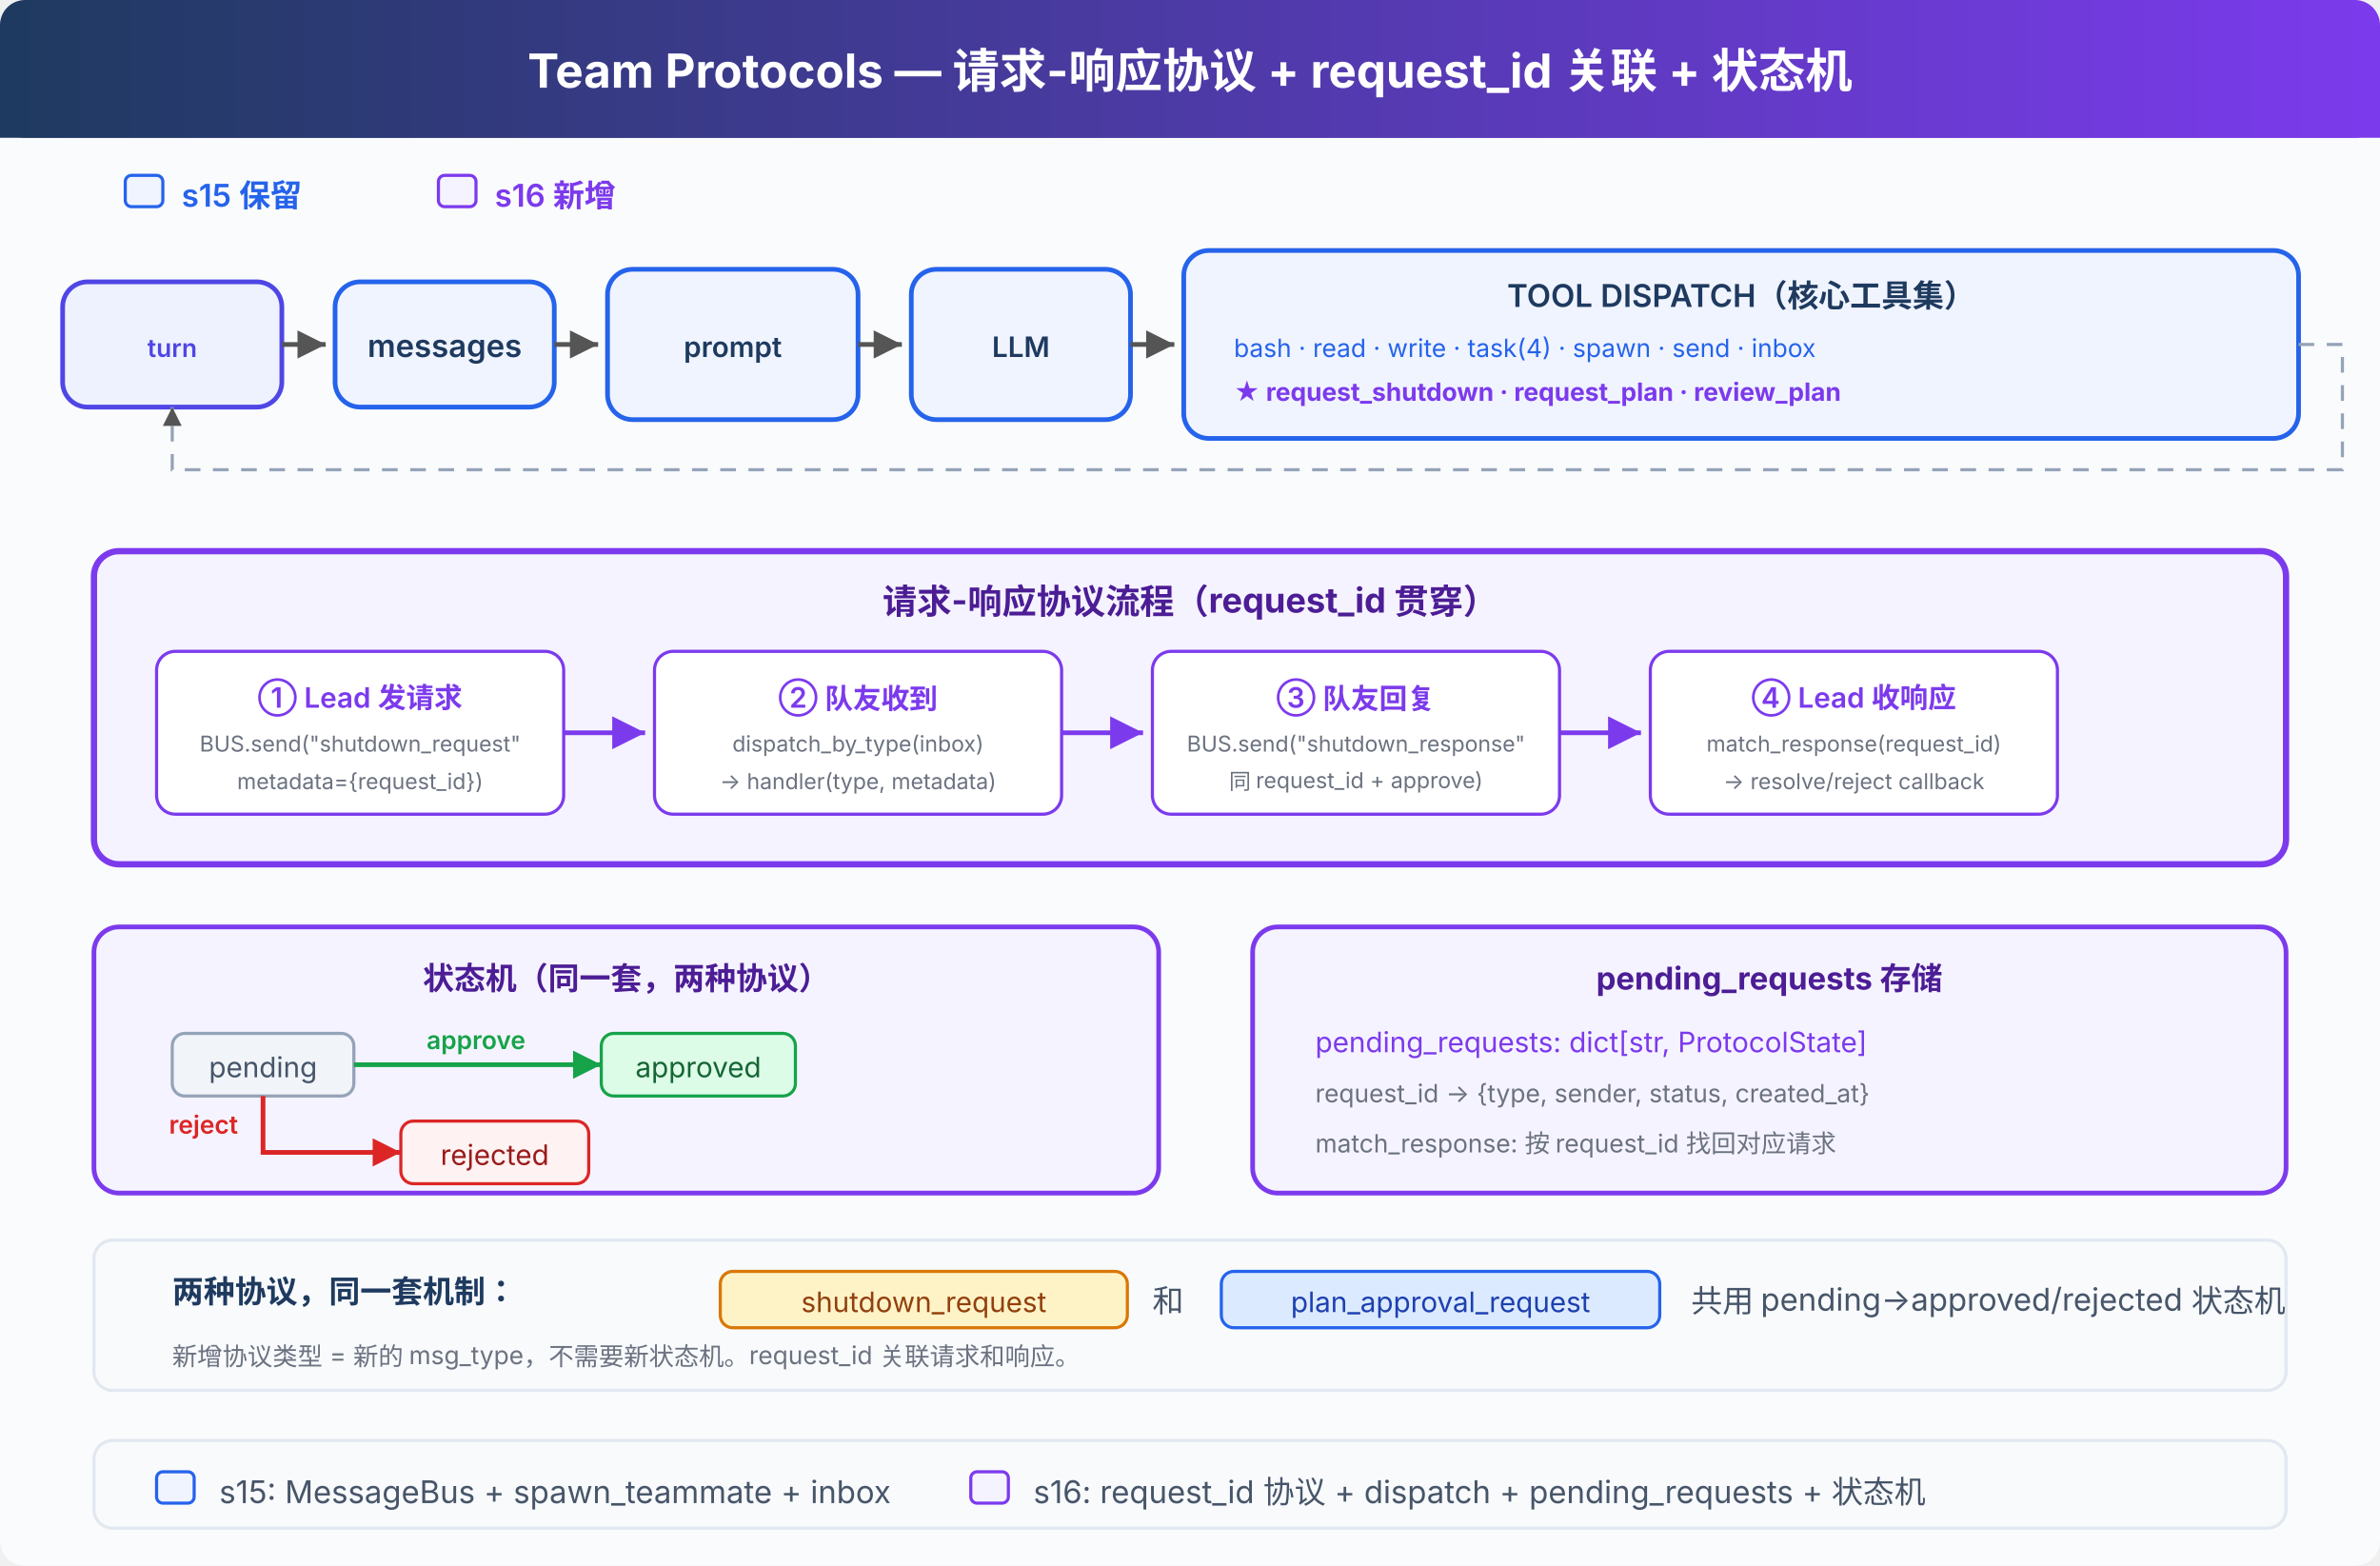
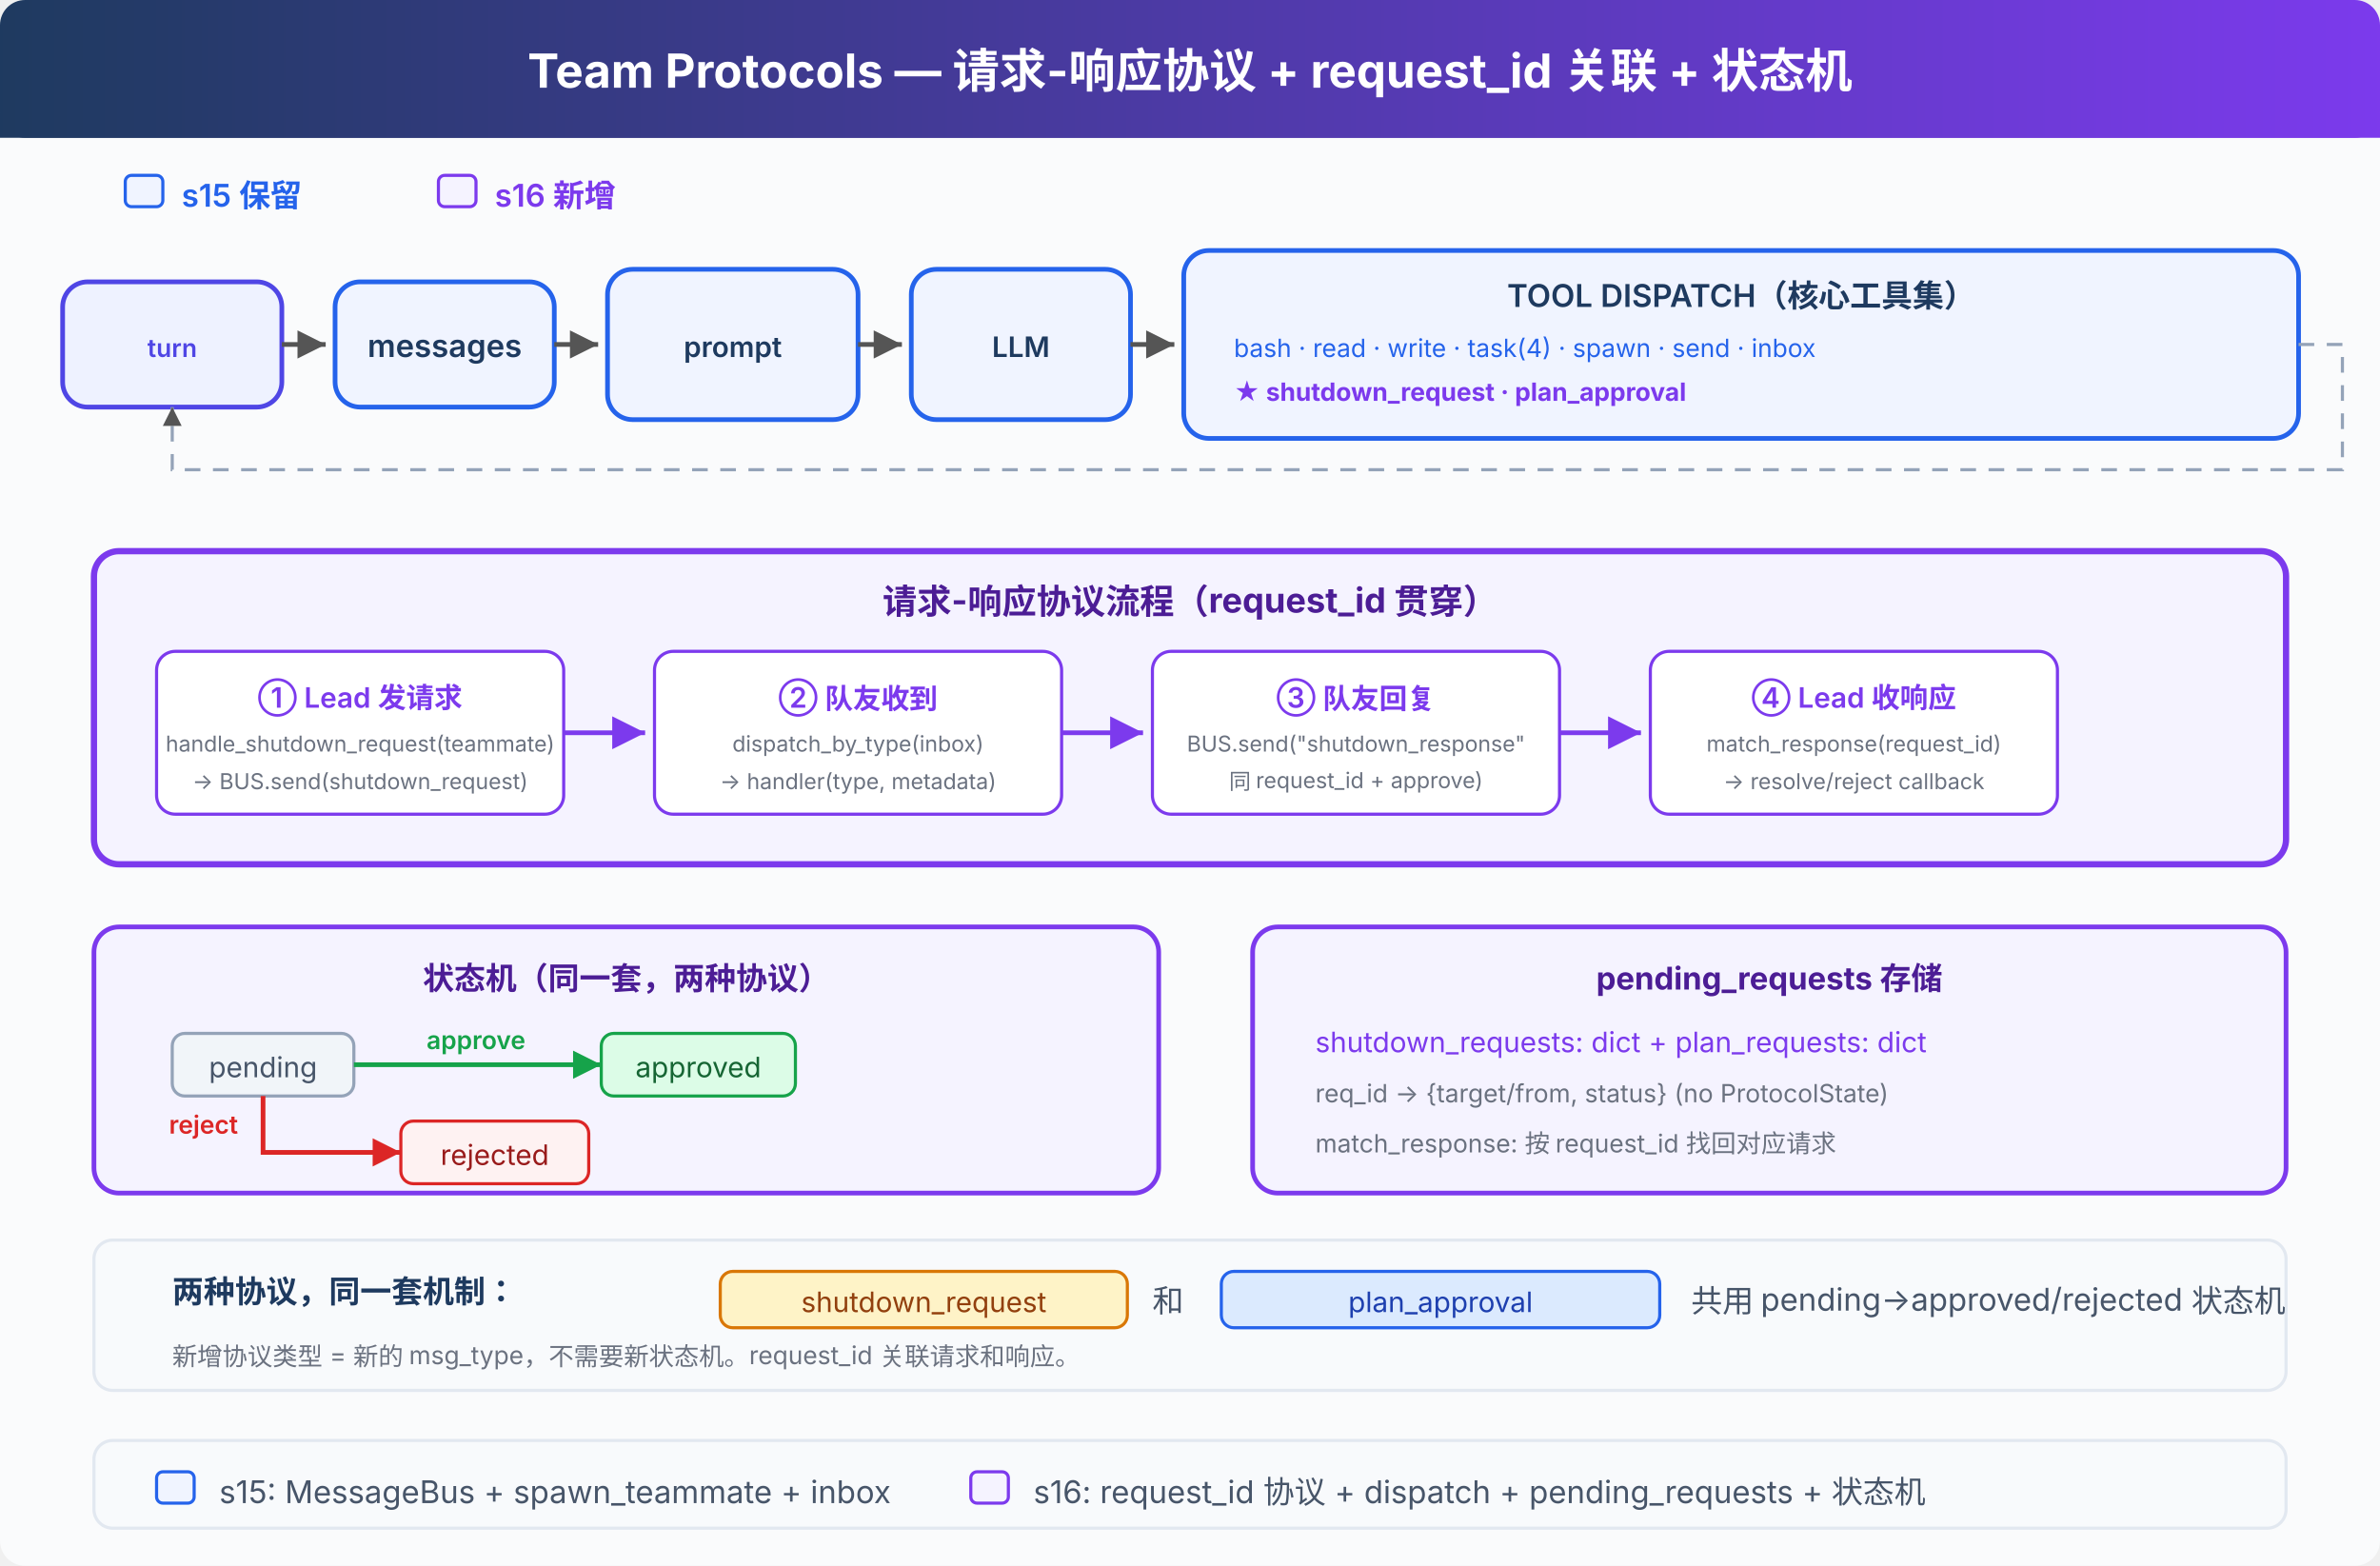
<svg xmlns="http://www.w3.org/2000/svg" viewBox="0 0 760 500" font-family="system-ui, -apple-system, sans-serif">
  <defs>
    <linearGradient id="header" x1="0" y1="0" x2="1" y2="0">
      <stop offset="0%" stop-color="#1e3a5f" />
      <stop offset="100%" stop-color="#7c3aed" />
    </linearGradient>
    <marker id="arrow" viewBox="0 0 10 10" refX="10" refY="5" markerWidth="6" markerHeight="6" orient="auto-start-reverse">
      <path d="M 0 0 L 10 5 L 0 10 z" fill="#555" />
    </marker>
    <marker id="arrow-purple" viewBox="0 0 10 10" refX="10" refY="5" markerWidth="7" markerHeight="7" orient="auto-start-reverse">
      <path d="M 0 0 L 10 5 L 0 10 z" fill="#7c3aed" />
    </marker>
    <marker id="arrow-cyan" viewBox="0 0 10 10" refX="10" refY="5" markerWidth="6" markerHeight="6" orient="auto-start-reverse">
      <path d="M 0 0 L 10 5 L 0 10 z" fill="#0891b2" />
    </marker>
    <marker id="arrow-green" viewBox="0 0 10 10" refX="10" refY="5" markerWidth="6" markerHeight="6" orient="auto-start-reverse">
      <path d="M 0 0 L 10 5 L 0 10 z" fill="#16a34a" />
    </marker>
    <marker id="arrow-red" viewBox="0 0 10 10" refX="10" refY="5" markerWidth="6" markerHeight="6" orient="auto-start-reverse">
      <path d="M 0 0 L 10 5 L 0 10 z" fill="#dc2626" />
    </marker>
  </defs>
  <rect width="760" height="500" fill="#fafbfc" rx="8" />
  <rect x="0" y="0" width="760" height="44" fill="url(#header)" rx="8" />
  <rect x="0" y="36" width="760" height="8" fill="url(#header)" />
  <text x="380" y="28" fill="#fff" font-size="15" font-weight="700" text-anchor="middle">Team Protocols — 请求-响应协议 + request_id 关联 + 状态机</text>
  <rect x="40" y="56" width="12" height="10" rx="2" fill="#f0f4ff" stroke="#2563eb" stroke-width="1" />
  <text x="58" y="66" fill="#2563eb" font-size="10" font-weight="600">s15 保留</text>
  <rect x="140" y="56" width="12" height="10" rx="2" fill="#f5f3ff" stroke="#7c3aed" stroke-width="1" />
  <text x="158" y="66" fill="#7c3aed" font-size="10" font-weight="600">s16 新增</text>
  <rect x="20" y="90" width="70" height="40" rx="8" fill="#eef2ff" stroke="#4f46e5" stroke-width="1.5" />
  <text x="55" y="114" fill="#4f46e5" font-size="8" font-weight="600" text-anchor="middle">turn</text>
  <line x1="90" y1="110" x2="104" y2="110" stroke="#555" stroke-width="1.5" marker-end="url(#arrow)" />
  <rect x="107" y="90" width="70" height="40" rx="8" fill="#f0f4ff" stroke="#2563eb" stroke-width="1.5" />
  <text x="142" y="114" fill="#1e3a5f" font-size="10" font-weight="600" text-anchor="middle">messages</text>
  <line x1="177" y1="110" x2="191" y2="110" stroke="#555" stroke-width="1.5" marker-end="url(#arrow)" />
  <rect x="194" y="86" width="80" height="48" rx="8" fill="#f0f4ff" stroke="#2563eb" stroke-width="1.5" />
  <text x="234" y="114" fill="#1e3a5f" font-size="9" font-weight="600" text-anchor="middle">prompt</text>
  <line x1="274" y1="110" x2="288" y2="110" stroke="#555" stroke-width="1.5" marker-end="url(#arrow)" />
  <rect x="291" y="86" width="70" height="48" rx="8" fill="#f0f4ff" stroke="#2563eb" stroke-width="1.5" />
  <text x="326" y="114" fill="#1e3a5f" font-size="9" font-weight="600" text-anchor="middle">LLM</text>
  <line x1="361" y1="110" x2="375" y2="110" stroke="#555" stroke-width="1.5" marker-end="url(#arrow)" />
  <rect x="378" y="80" width="356" height="60" rx="8" fill="#f0f4ff" stroke="#2563eb" stroke-width="1.5" />
  <text x="556" y="98" fill="#1e3a5f" font-size="10" font-weight="600" text-anchor="middle">TOOL DISPATCH（核心工具集）</text>
  <text x="394" y="114" fill="#2563eb" font-size="8">bash · read · write · task(4) · spawn · send · inbox</text>
-   <text x="394" y="128" fill="#7c3aed" font-size="8" font-weight="700">★ request_shutdown · request_plan · review_plan</text>
+   <text x="394" y="128" fill="#7c3aed" font-size="8" font-weight="700">★ shutdown_request · plan_approval</text>
  <path d="M 734 110 L 748 110 L 748 150 L 55 150 L 55 130" fill="none" stroke="#94a3b8" stroke-width="1" marker-end="url(#arrow)" stroke-dasharray="5,4" />
  <rect x="30" y="176" width="700" height="100" rx="8" fill="#f5f3ff" stroke="#7c3aed" stroke-width="2" />
  <text x="380" y="196" fill="#4c1d95" font-size="11" font-weight="700" text-anchor="middle">请求-响应协议流程（request_id 贯穿）</text>
  <rect x="50" y="208" width="130" height="52" rx="6" fill="#fff" stroke="#7c3aed" stroke-width="1" />
  <text x="115" y="226" fill="#7c3aed" font-size="9" font-weight="600" text-anchor="middle">① Lead 发请求</text>
-   <text x="115" y="240" fill="#6b7280" font-size="7" text-anchor="middle">BUS.send("shutdown_request"</text>
-   <text x="115" y="252" fill="#6b7280" font-size="7" text-anchor="middle">metadata={request_id})</text>
+   <text x="115" y="240" fill="#6b7280" font-size="7" text-anchor="middle">handle_shutdown_request(teammate)</text>
+   <text x="115" y="252" fill="#6b7280" font-size="7" text-anchor="middle">→ BUS.send(shutdown_request)</text>
  <line x1="180" y1="234" x2="206" y2="234" stroke="#7c3aed" stroke-width="1.5" marker-end="url(#arrow-purple)" />
  <rect x="209" y="208" width="130" height="52" rx="6" fill="#fff" stroke="#7c3aed" stroke-width="1" />
  <text x="274" y="226" fill="#7c3aed" font-size="9" font-weight="600" text-anchor="middle">② 队友收到</text>
  <text x="274" y="240" fill="#6b7280" font-size="7" text-anchor="middle">dispatch_by_type(inbox)</text>
  <text x="274" y="252" fill="#6b7280" font-size="7" text-anchor="middle">→ handler(type, metadata)</text>
  <line x1="339" y1="234" x2="365" y2="234" stroke="#7c3aed" stroke-width="1.5" marker-end="url(#arrow-purple)" />
  <rect x="368" y="208" width="130" height="52" rx="6" fill="#fff" stroke="#7c3aed" stroke-width="1" />
  <text x="433" y="226" fill="#7c3aed" font-size="9" font-weight="600" text-anchor="middle">③ 队友回复</text>
  <text x="433" y="240" fill="#6b7280" font-size="7" text-anchor="middle">BUS.send("shutdown_response"</text>
  <text x="433" y="252" fill="#6b7280" font-size="7" text-anchor="middle">同 request_id + approve)</text>
  <line x1="498" y1="234" x2="524" y2="234" stroke="#7c3aed" stroke-width="1.5" marker-end="url(#arrow-purple)" />
  <rect x="527" y="208" width="130" height="52" rx="6" fill="#fff" stroke="#7c3aed" stroke-width="1" />
  <text x="592" y="226" fill="#7c3aed" font-size="9" font-weight="600" text-anchor="middle">④ Lead 收响应</text>
  <text x="592" y="240" fill="#6b7280" font-size="7" text-anchor="middle">match_response(request_id)</text>
  <text x="592" y="252" fill="#6b7280" font-size="7" text-anchor="middle">→ resolve/reject callback</text>
  <rect x="30" y="296" width="340" height="85" rx="8" fill="#f5f3ff" stroke="#7c3aed" stroke-width="1.5" />
  <text x="200" y="316" fill="#4c1d95" font-size="10" font-weight="700" text-anchor="middle">状态机（同一套，两种协议）</text>
  <rect x="55" y="330" width="58" height="20" rx="4" fill="#f1f5f9" stroke="#94a3b8" stroke-width="1" />
  <text x="84" y="344" fill="#475569" font-size="9" text-anchor="middle">pending</text>
  <line x1="113" y1="340" x2="192" y2="340" stroke="#16a34a" stroke-width="1.5" marker-end="url(#arrow-green)" />
  <text x="152" y="335" fill="#16a34a" font-size="8" font-weight="600" text-anchor="middle">approve</text>
  <rect x="192" y="330" width="62" height="20" rx="4" fill="#dcfce7" stroke="#16a34a" stroke-width="1" />
  <text x="223" y="344" fill="#166534" font-size="9" text-anchor="middle">approved</text>
  <path d="M 84 350 L 84 368 L 128 368" fill="none" stroke="#dc2626" stroke-width="1.5" marker-end="url(#arrow-red)" />
  <text x="76" y="362" fill="#dc2626" font-size="8" font-weight="600" text-anchor="end">reject</text>
  <rect x="128" y="358" width="60" height="20" rx="4" fill="#fef2f2" stroke="#dc2626" stroke-width="1" />
  <text x="158" y="372" fill="#991b1b" font-size="9" text-anchor="middle">rejected</text>
  <rect x="400" y="296" width="330" height="85" rx="8" fill="#f5f3ff" stroke="#7c3aed" stroke-width="1.5" />
  <text x="565" y="316" fill="#4c1d95" font-size="10" font-weight="700" text-anchor="middle">pending_requests 存储</text>
-   <text x="420" y="336" fill="#7c3aed" font-size="9">pending_requests: dict[str, ProtocolState]</text>
-   <text x="420" y="352" fill="#6b7280" font-size="8">request_id → {type, sender, status, created_at}</text>
+   <text x="420" y="336" fill="#7c3aed" font-size="9">shutdown_requests: dict  +  plan_requests: dict</text>
+   <text x="420" y="352" fill="#6b7280" font-size="8">req_id → {target/from, status}  (no ProtocolState)</text>
  <text x="420" y="368" fill="#6b7280" font-size="8">match_response: 按 request_id 找回对应请求</text>
  <rect x="30" y="396" width="700" height="48" rx="6" fill="#f8fafc" stroke="#e2e8f0" stroke-width="1" />
  <text x="55" y="416" fill="#1e3a5f" font-size="10" font-weight="600">两种协议，同一套机制：</text>
  <rect x="230" y="406" width="130" height="18" rx="4" fill="#fef3c7" stroke="#d97706" stroke-width="1" />
  <text x="295" y="419" fill="#92400e" font-size="9" text-anchor="middle">shutdown_request</text>
  <text x="368" y="419" fill="#475569" font-size="10">和</text>
  <rect x="390" y="406" width="140" height="18" rx="4" fill="#dbeafe" stroke="#2563eb" stroke-width="1" />
-   <text x="460" y="419" fill="#1e40af" font-size="9" text-anchor="middle">plan_approval_request</text>
+   <text x="460" y="419" fill="#1e40af" font-size="9" text-anchor="middle">plan_approval</text>
  <text x="540" y="419" fill="#475569" font-size="10">共用 pending→approved/rejected 状态机</text>
  <text x="55" y="436" fill="#6b7280" font-size="8">新增协议类型 = 新的 msg_type，不需要新状态机。request_id 关联请求和响应。</text>
  <rect x="30" y="460" width="700" height="28" rx="6" fill="#f8fafc" stroke="#e2e8f0" stroke-width="1" />
  <rect x="50" y="470" width="12" height="10" rx="2" fill="#f0f4ff" stroke="#2563eb" stroke-width="1" />
  <text x="70" y="480" fill="#475569" font-size="10">s15: MessageBus + spawn_teammate + inbox</text>
  <rect x="310" y="470" width="12" height="10" rx="2" fill="#f5f3ff" stroke="#7c3aed" stroke-width="1" />
  <text x="330" y="480" fill="#475569" font-size="10">s16: request_id 协议 + dispatch + pending_requests + 状态机</text>
</svg>
